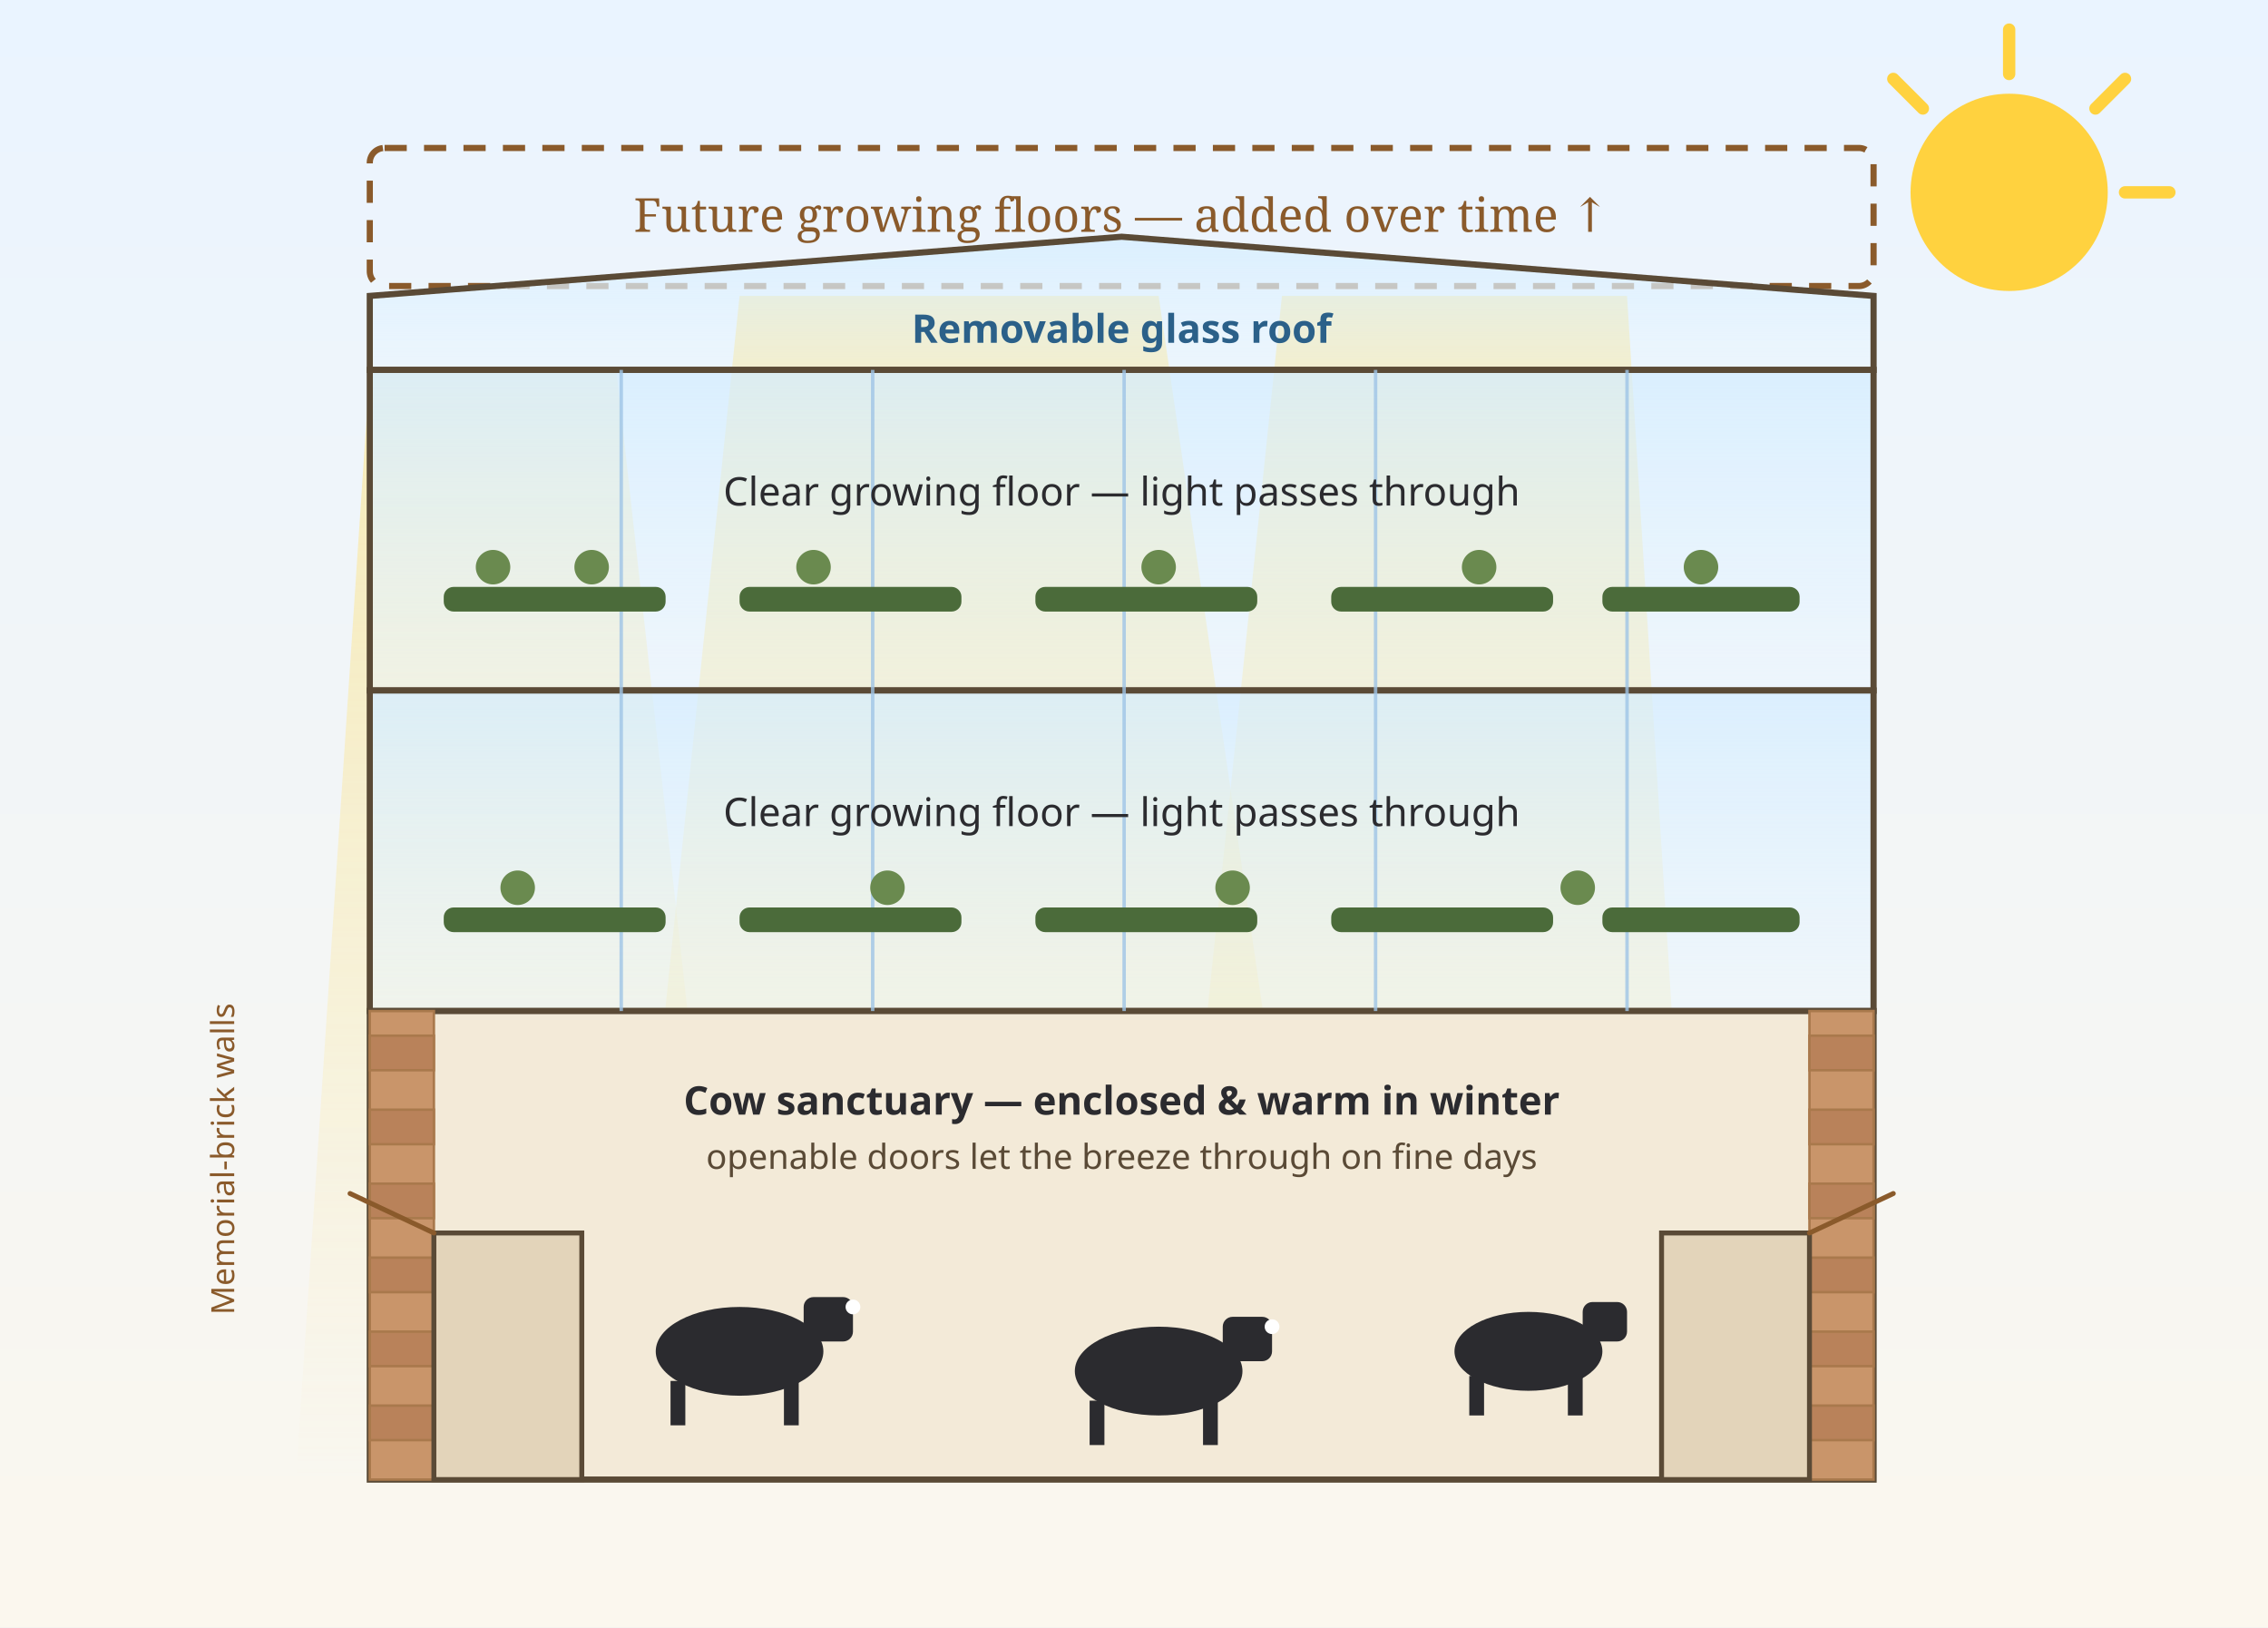
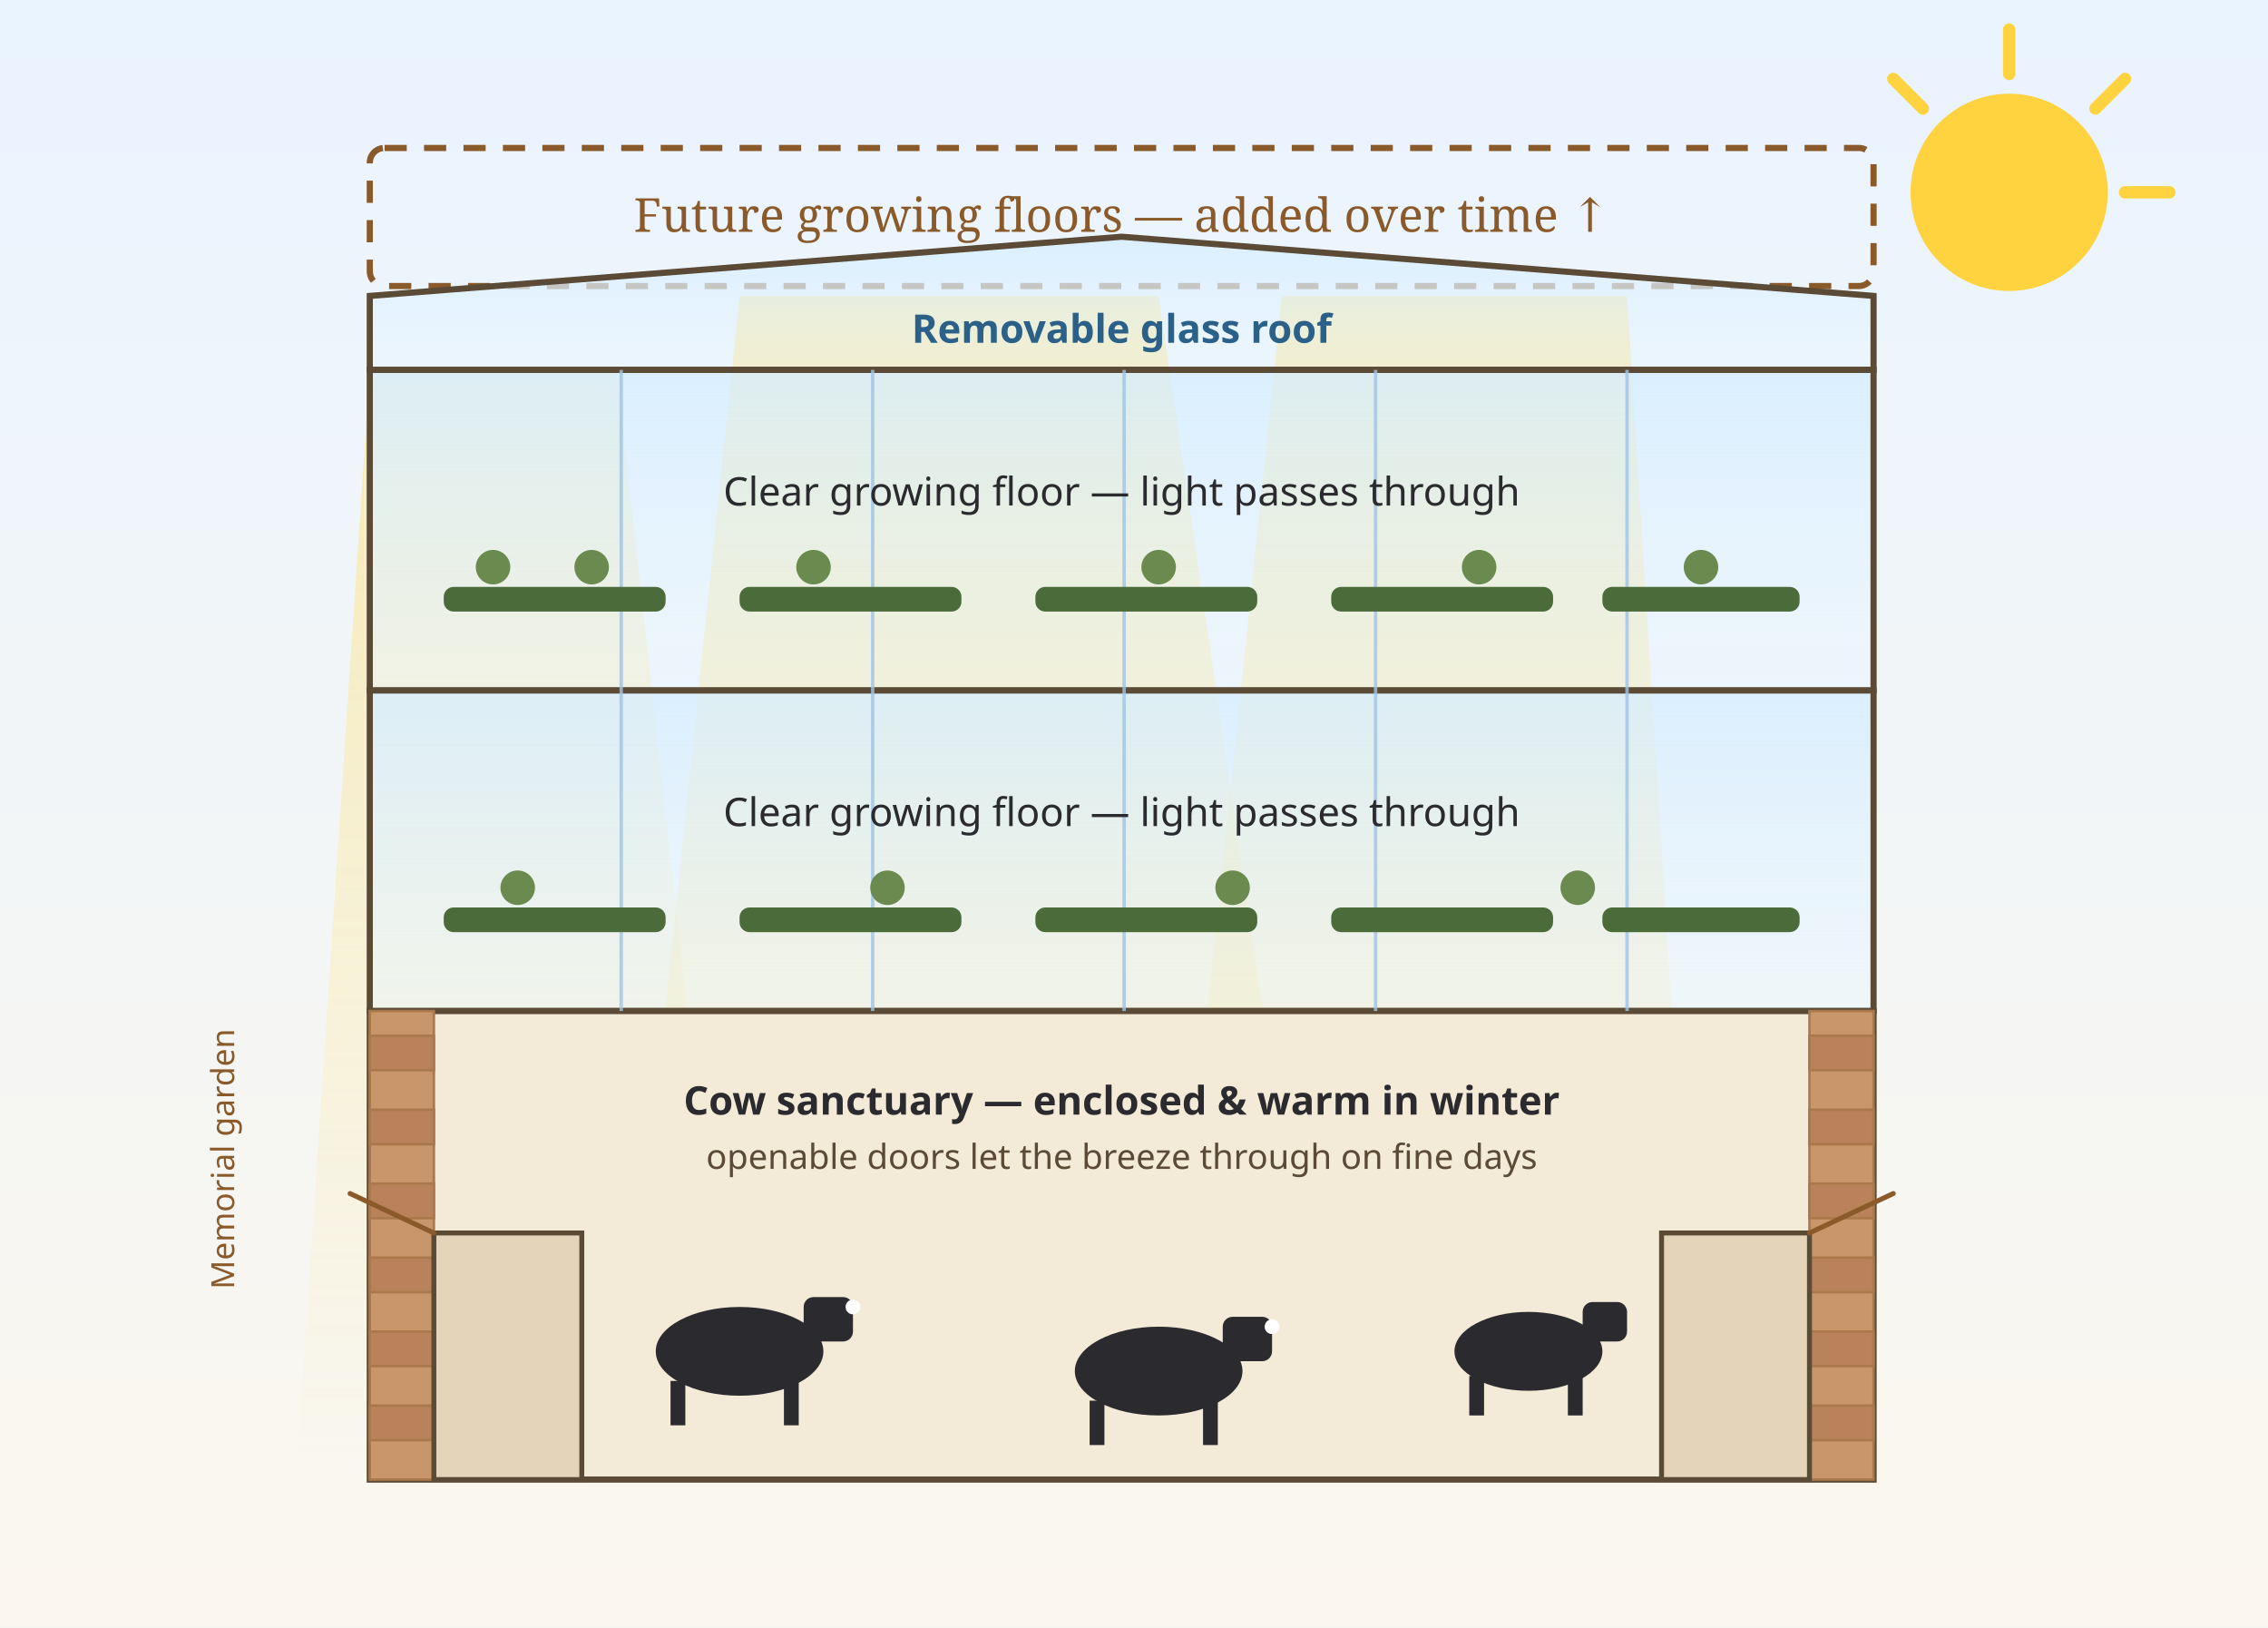
<svg xmlns="http://www.w3.org/2000/svg" viewBox="0 0 920 660" role="img" aria-label="Cross-section of the living greenhouse: sunlight passes through clear growing floors down to the enclosed cow level">
  <defs>
    <linearGradient id="sky" x1="0" y1="0" x2="0" y2="1">
      <stop offset="0" stop-color="#eaf4ff" />
      <stop offset="1" stop-color="#fbf7ee" />
    </linearGradient>
    <linearGradient id="beam" x1="0" y1="0" x2="0" y2="1">
      <stop offset="0" stop-color="#ffe27a" stop-opacity=".75" />
      <stop offset="1" stop-color="#ffe27a" stop-opacity="0" />
    </linearGradient>
    <linearGradient id="glass" x1="0" y1="0" x2="0" y2="1">
      <stop offset="0" stop-color="#d7eeff" stop-opacity=".85" />
      <stop offset="1" stop-color="#eaf6ff" stop-opacity=".5" />
    </linearGradient>
  </defs>
  <rect width="920" height="660" fill="url(#sky)" />
  <circle cx="815" cy="78" r="40" fill="#ffd23f" />
  <g stroke="#ffd23f" stroke-width="5" stroke-linecap="round">
    <line x1="815" y1="12" x2="815" y2="30" />
    <line x1="880" y1="78" x2="862" y2="78" />
    <line x1="862" y1="32" x2="850" y2="44" />
    <line x1="768" y1="32" x2="780" y2="44" />
  </g>
  <g>
    <polygon points="300,120 470,120 540,600 250,600" fill="url(#beam)" />
    <polygon points="520,120 660,120 690,600 470,600" fill="url(#beam)" />
    <polygon points="150,150 250,150 300,600 120,600" fill="url(#beam)" opacity=".7" />
  </g>
  <rect x="150" y="60" width="610" height="56" fill="none" stroke="#8a5a2b" stroke-width="2.5" stroke-dasharray="9 7" rx="6" />
  <text x="455" y="94" text-anchor="middle" font-family="Georgia, serif" font-size="19" fill="#8a5a2b">Future growing floors — added over time ↑</text>
  <g stroke="#5a4a36" stroke-width="2.5">
    <polygon points="150,120 455,96 760,120 760,150 150,150" fill="url(#glass)" />
    <rect x="150" y="150" width="610" height="130" fill="url(#glass)" />
    <rect x="150" y="280" width="610" height="130" fill="url(#glass)" />
    <rect x="150" y="410" width="610" height="190" fill="#f3ead8" />
  </g>
  <g stroke="#9fc4e6" stroke-width="1.4" opacity=".8">
    <line x1="252" y1="150" x2="252" y2="410" />
    <line x1="354" y1="150" x2="354" y2="410" />
    <line x1="456" y1="150" x2="456" y2="410" />
    <line x1="558" y1="150" x2="558" y2="410" />
    <line x1="660" y1="150" x2="660" y2="410" />
  </g>
  <g fill="#4b6b3a">
    <g transform="translate(0,0)">
      <rect x="180" y="238" width="90" height="10" rx="4" />
      <rect x="300" y="238" width="90" height="10" rx="4" />
      <rect x="420" y="238" width="90" height="10" rx="4" />
      <rect x="540" y="238" width="90" height="10" rx="4" />
      <rect x="650" y="238" width="80" height="10" rx="4" />
      <g fill="#6a8a4f">
        <circle cx="200" cy="230" r="7" />
        <circle cx="240" cy="230" r="7" />
        <circle cx="330" cy="230" r="7" />
        <circle cx="470" cy="230" r="7" />
        <circle cx="600" cy="230" r="7" />
        <circle cx="690" cy="230" r="7" />
      </g>
    </g>
    <g transform="translate(0,130)">
      <rect x="180" y="238" width="90" height="10" rx="4" />
      <rect x="300" y="238" width="90" height="10" rx="4" />
      <rect x="420" y="238" width="90" height="10" rx="4" />
      <rect x="540" y="238" width="90" height="10" rx="4" />
      <rect x="650" y="238" width="80" height="10" rx="4" />
      <g fill="#6a8a4f">
        <circle cx="210" cy="230" r="7" />
        <circle cx="360" cy="230" r="7" />
        <circle cx="500" cy="230" r="7" />
        <circle cx="640" cy="230" r="7" />
      </g>
    </g>
  </g>
  <g fill="#c9956a" stroke="#a9794c" stroke-width="1">
    <g>
      <rect x="150" y="410" width="26" height="190" />
      <g fill="#b9825a">
        <rect x="150" y="420" width="26" height="14" />
        <rect x="150" y="450" width="26" height="14" />
        <rect x="150" y="480" width="26" height="14" />
        <rect x="150" y="510" width="26" height="14" />
        <rect x="150" y="540" width="26" height="14" />
        <rect x="150" y="570" width="26" height="14" />
      </g>
    </g>
    <g>
      <rect x="734" y="410" width="26" height="190" />
      <g fill="#b9825a">
        <rect x="734" y="420" width="26" height="14" />
        <rect x="734" y="450" width="26" height="14" />
        <rect x="734" y="480" width="26" height="14" />
        <rect x="734" y="510" width="26" height="14" />
        <rect x="734" y="540" width="26" height="14" />
        <rect x="734" y="570" width="26" height="14" />
      </g>
    </g>
  </g>
  <g stroke="#5a4a36" stroke-width="2" fill="#e3d4ba">
    <rect x="176" y="500" width="60" height="100" />
    <rect x="674" y="500" width="60" height="100" />
  </g>
  <g stroke="#8a5a2b" stroke-width="2" stroke-linecap="round">
    <path d="M176,500 l-34,-16" />
    <path d="M734,500 l34,-16" />
  </g>
  <g fill="#2b2b2f">
    <g transform="translate(300,548)">
      <ellipse cx="0" cy="0" rx="34" ry="18" />
      <rect x="26" y="-22" width="20" height="18" rx="4" />
      <rect x="-28" y="12" width="6" height="18" />
      <rect x="18" y="12" width="6" height="18" />
      <circle cx="46" cy="-18" r="3" fill="#fff" />
    </g>
    <g transform="translate(470,556)">
      <ellipse cx="0" cy="0" rx="34" ry="18" />
      <rect x="26" y="-22" width="20" height="18" rx="4" />
      <rect x="-28" y="12" width="6" height="18" />
      <rect x="18" y="12" width="6" height="18" />
      <circle cx="46" cy="-18" r="3" fill="#fff" />
    </g>
    <g transform="translate(620,548)">
      <ellipse cx="0" cy="0" rx="30" ry="16" />
      <rect x="22" y="-20" width="18" height="16" rx="4" />
      <rect x="-24" y="10" width="6" height="16" />
      <rect x="16" y="10" width="6" height="16" />
    </g>
  </g>
  <g font-family="system-ui, sans-serif" font-size="16" fill="#2b2b2f">
    <text x="455" y="139" text-anchor="middle" fill="#2b6089" font-weight="700">Removable glass roof</text>
    <text x="455" y="205" text-anchor="middle">Clear growing floor — light passes through</text>
    <text x="455" y="335" text-anchor="middle">Clear growing floor — light passes through</text>
    <text x="455" y="452" text-anchor="middle" font-weight="700">Cow sanctuary — enclosed &amp; warm in winter</text>
    <text x="455" y="474" text-anchor="middle" font-size="14" fill="#5a4a36">openable doors let the breeze through on fine days</text>
-     <text x="95" y="470" text-anchor="middle" font-size="13" fill="#8a5a2b" transform="rotate(-90 95 470)">Memorial-brick walls</text>
+     <text x="95" y="470" text-anchor="middle" font-size="13" fill="#8a5a2b" transform="rotate(-90 95 470)">Memorial garden</text>
  </g>
</svg>
